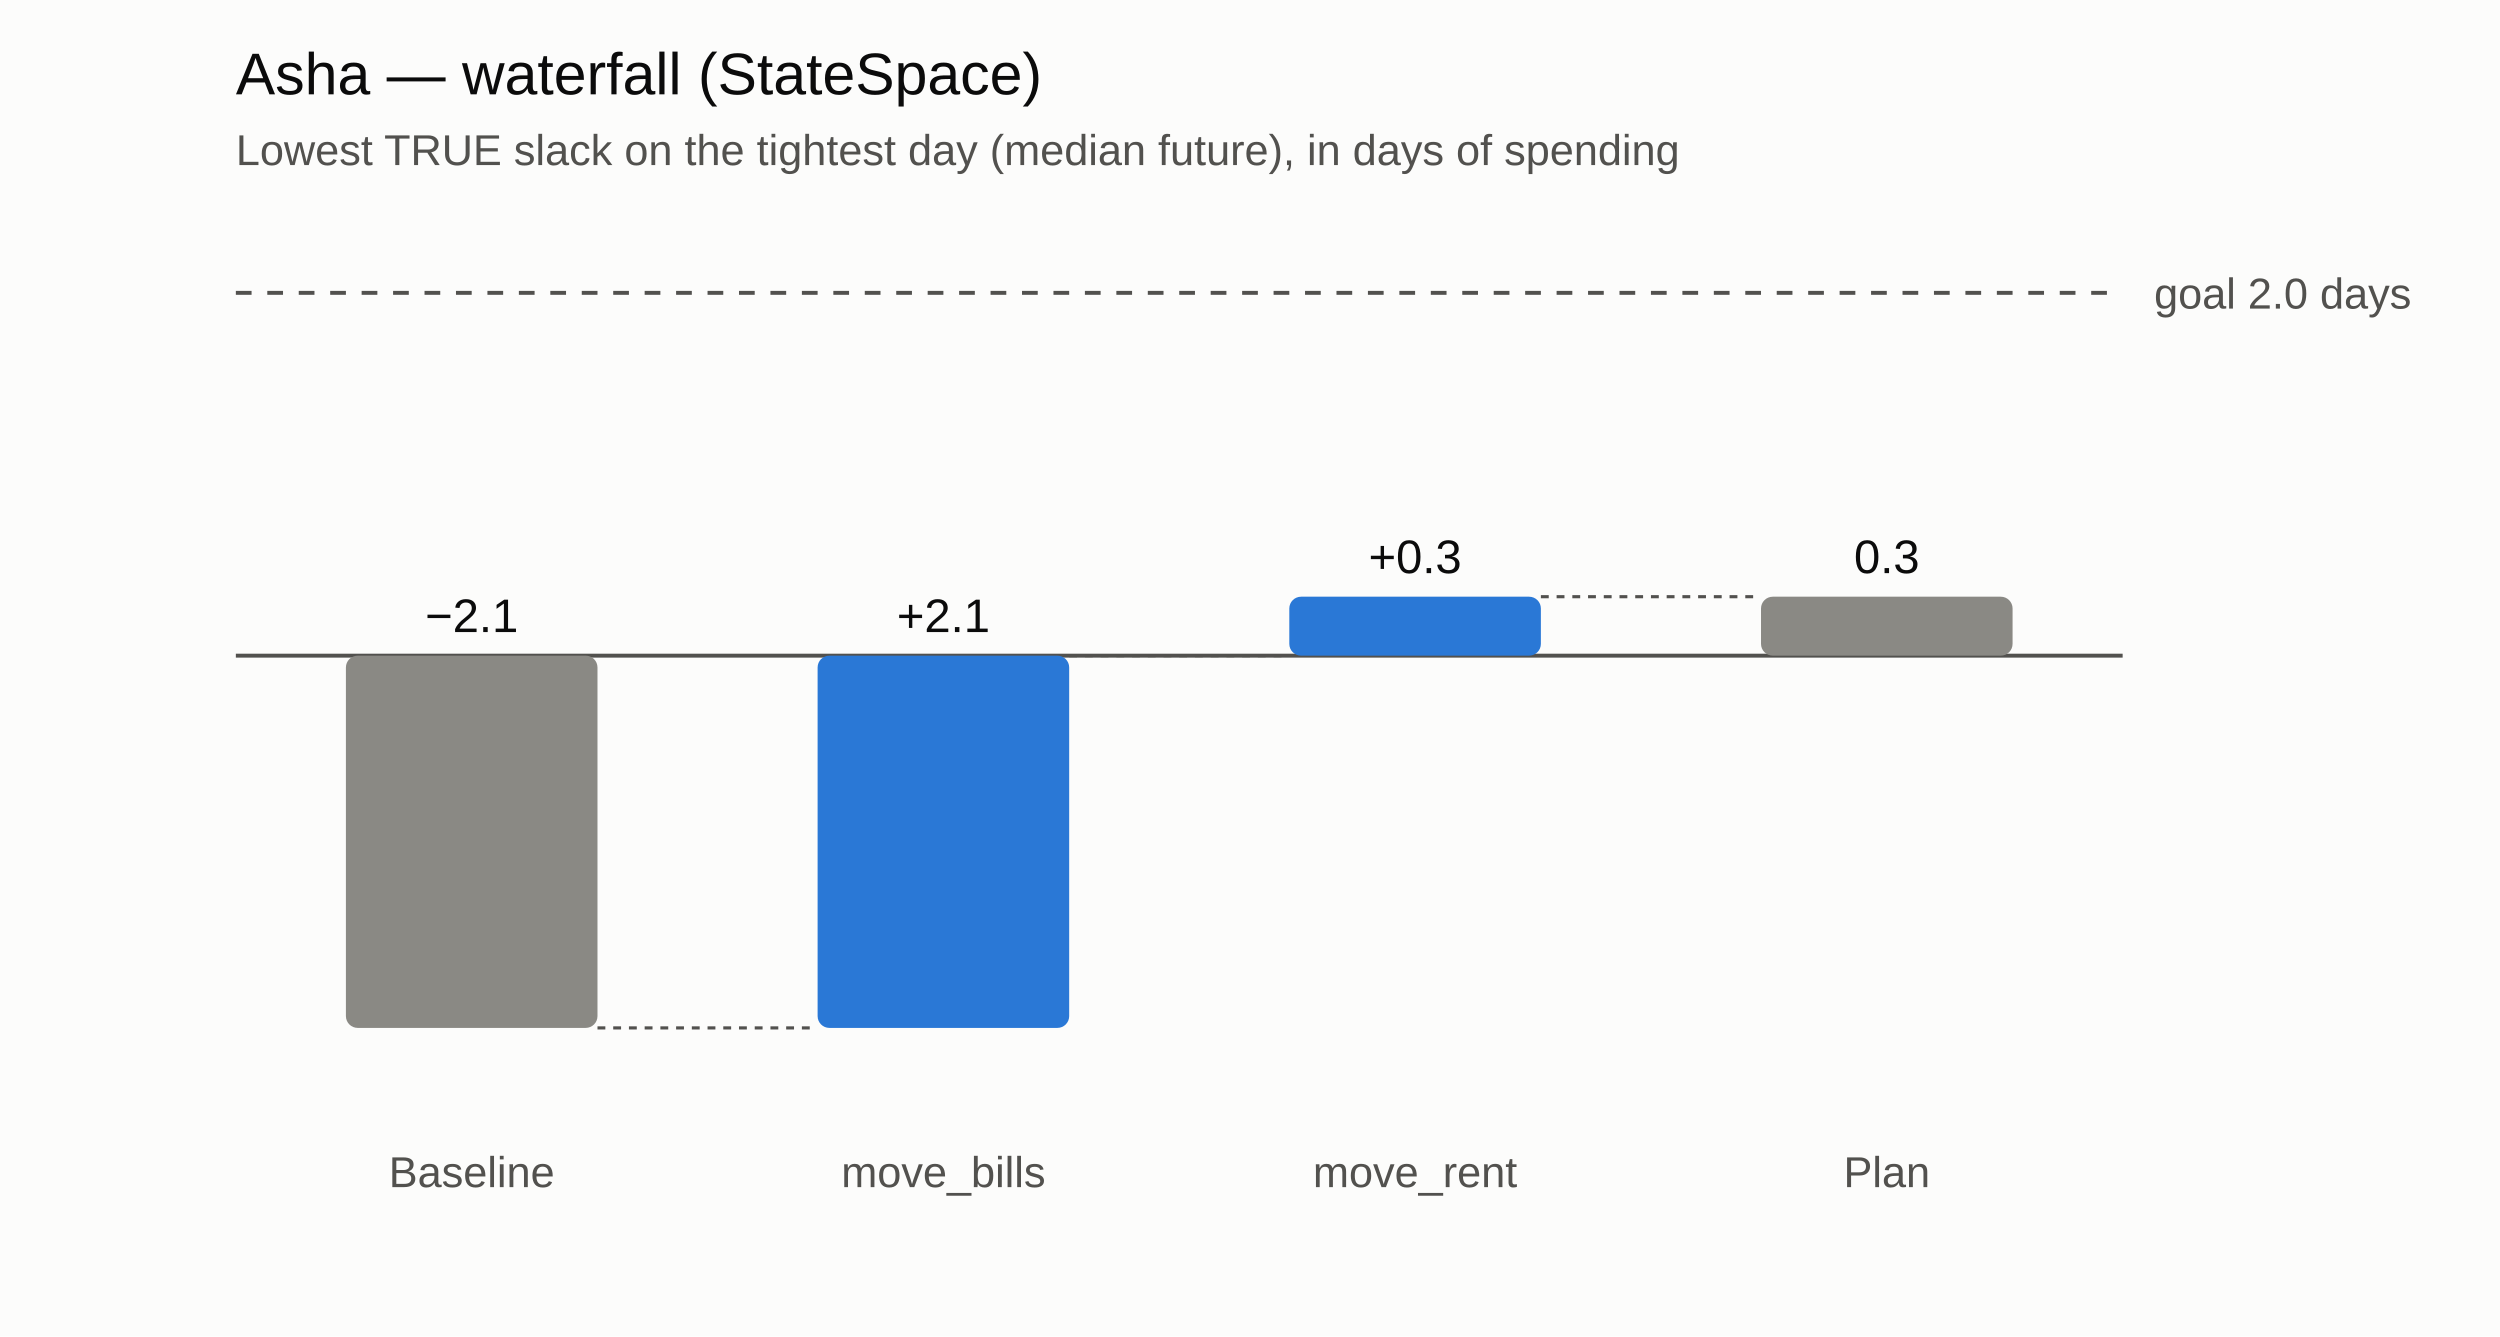
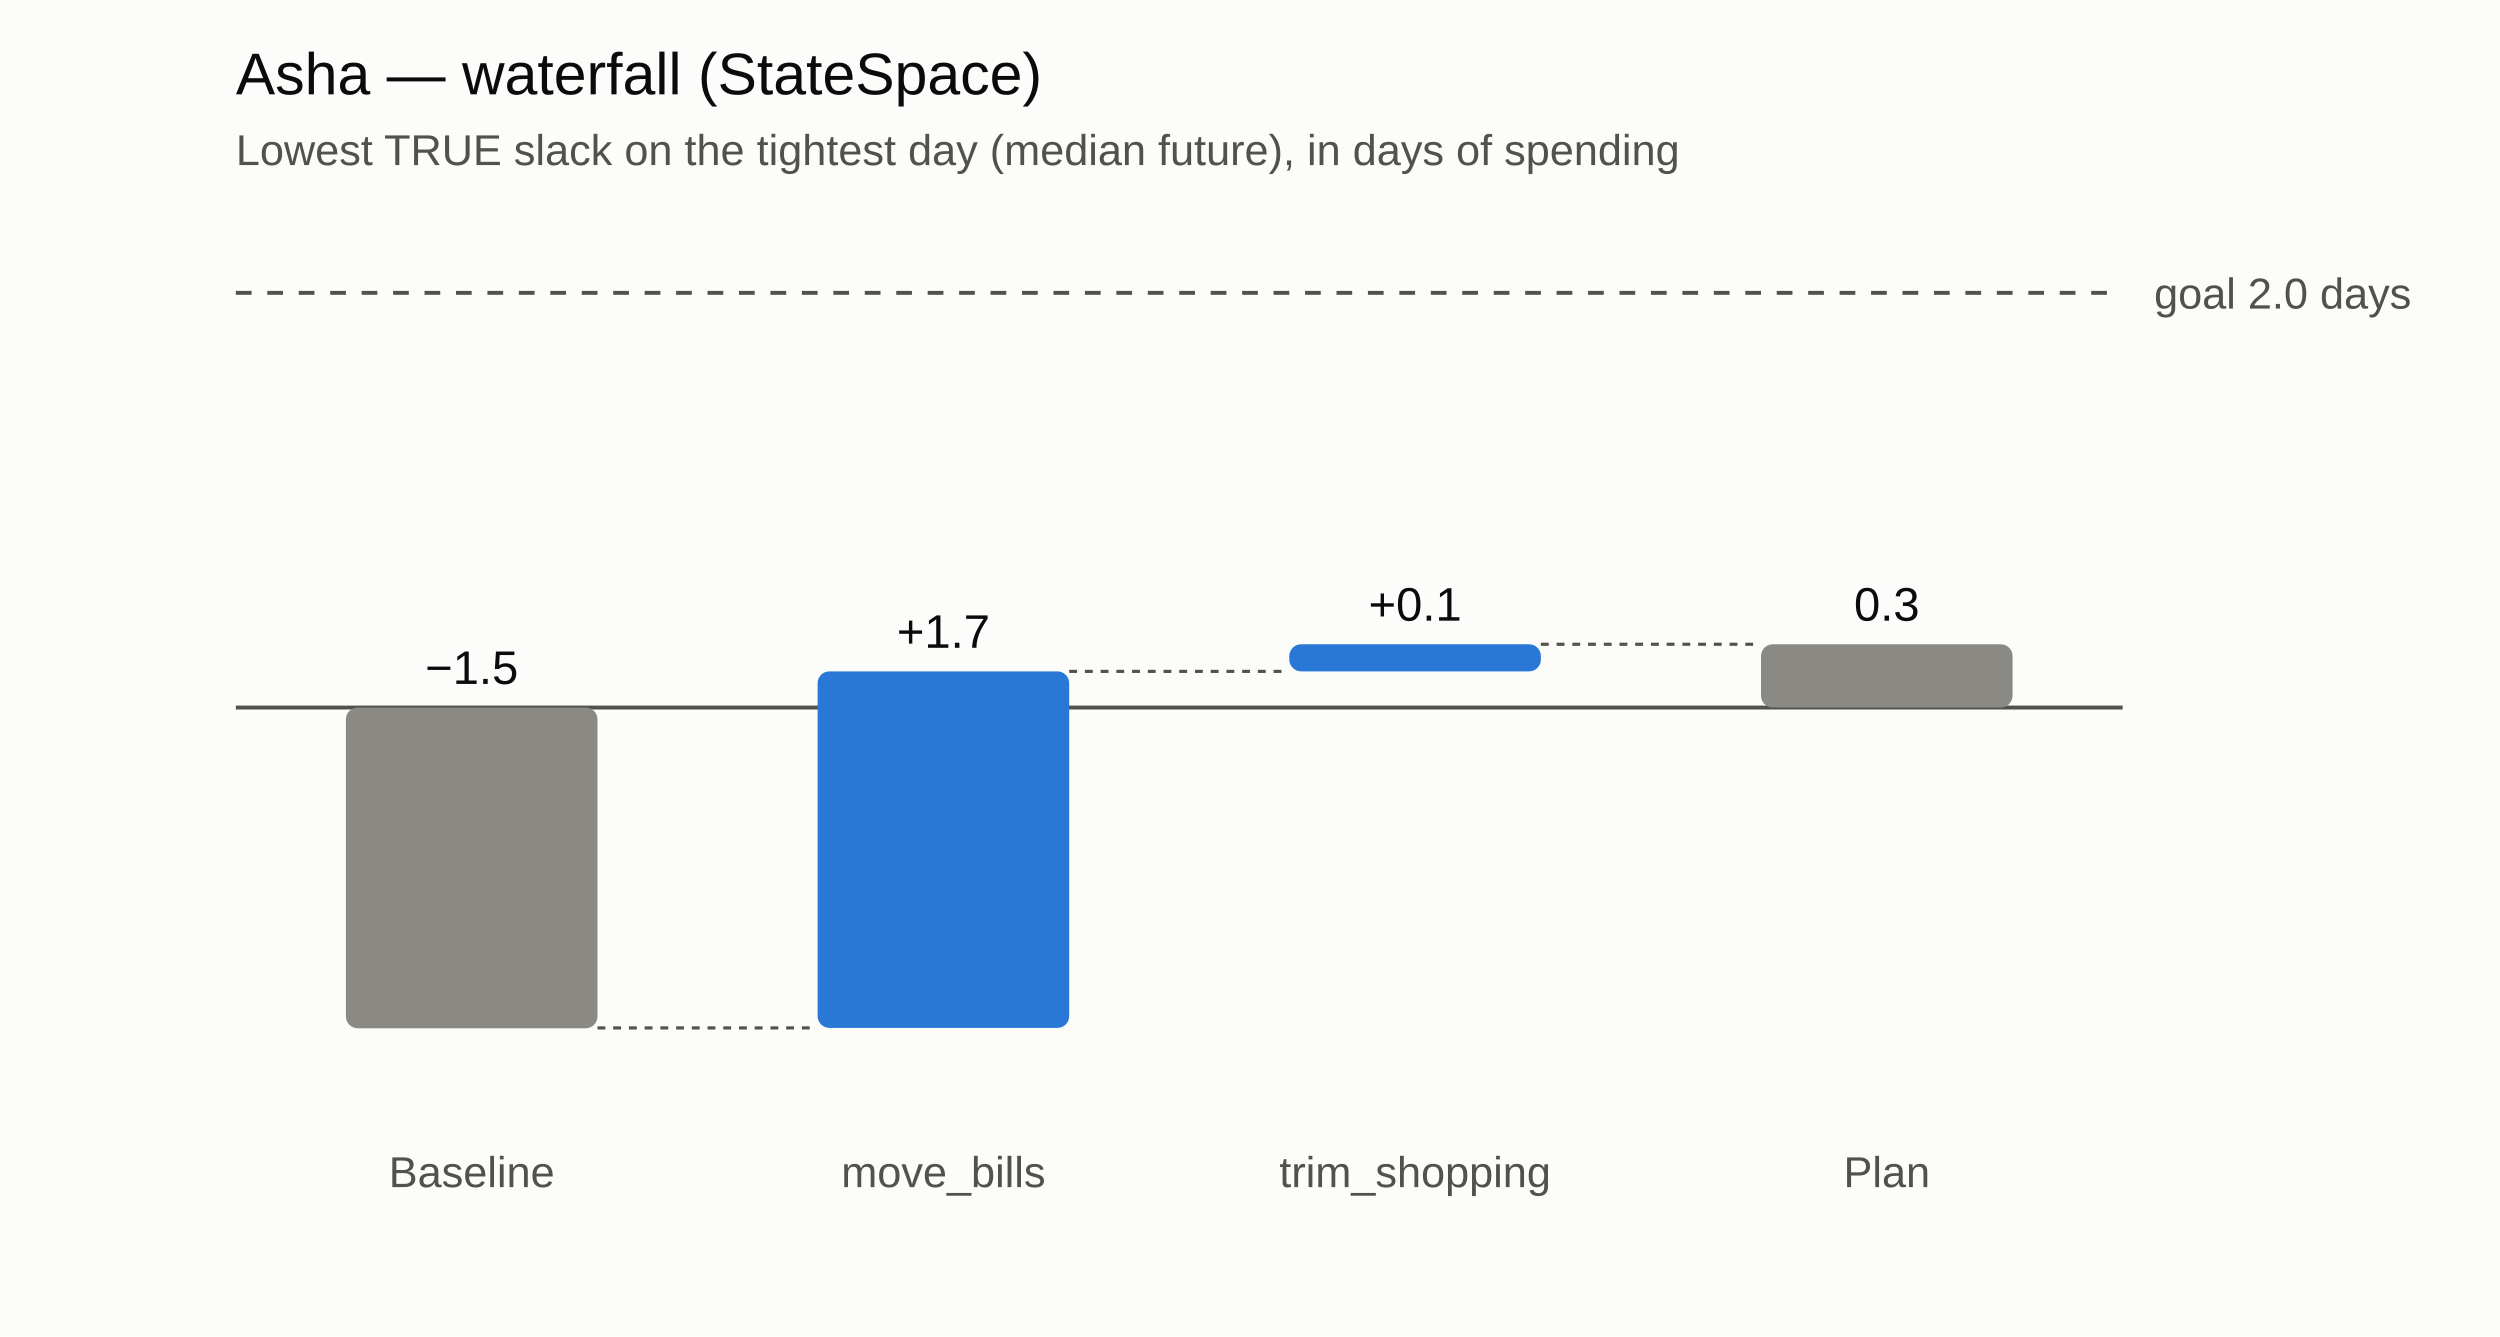
<svg xmlns="http://www.w3.org/2000/svg" viewBox="0 0 636 340" width="636" height="340" font-family="Arial, Helvetica, sans-serif" role="img" aria-label="Asha — waterfall (StateSpace)">
  <rect width="636" height="340" fill="#fcfcfb" />
  <text x="60" y="24" font-size="15" fill="#0b0b0b">Asha — waterfall (StateSpace)</text>
  <text x="60" y="42" font-size="11" fill="#52514e">Lowest TRUE slack on the tightest day (median future), in days of spending</text>
-   <line x1="60" x2="540" y1="166.8" y2="166.8" stroke="#52514e" />
+   <line x1="60" x2="540" y1="180" y2="180" stroke="#52514e" />
  <line x1="60" x2="540" y1="74.5" y2="74.5" stroke="#52514e" stroke-dasharray="4 4" />
  <text x="548" y="78.5" font-size="11" fill="#52514e">goal 2.0 days</text>
-   <rect x="88" y="166.8" width="64" height="94.7" rx="3" fill="#8a8984" />
-   <text x="120" y="160.8" font-size="12" fill="#0b0b0b" text-anchor="middle">−2.1</text>
+   <rect x="88" y="180" width="64" height="81.6" rx="3" fill="#8a8984" />
+   <text x="120" y="174" font-size="12" fill="#0b0b0b" text-anchor="middle">−1.5</text>
  <text x="120" y="302" font-size="11" fill="#52514e" text-anchor="middle">Baseline</text>
  <line x1="152" x2="208" y1="261.5" y2="261.5" stroke="#52514e" stroke-width="0.8" stroke-dasharray="2 2" />
-   <rect x="208" y="166.8" width="64" height="94.7" rx="3" fill="#2a78d6" />
-   <text x="240" y="160.8" font-size="12" fill="#0b0b0b" text-anchor="middle">+2.1</text>
+   <rect x="208" y="170.8" width="64" height="90.7" rx="3" fill="#2a78d6" />
+   <text x="240" y="164.8" font-size="12" fill="#0b0b0b" text-anchor="middle">+1.7</text>
  <text x="240" y="302" font-size="11" fill="#52514e" text-anchor="middle">move_bills</text>
-   <line x1="272" x2="328" y1="166.8" y2="166.8" stroke="#52514e" stroke-width="0.8" stroke-dasharray="2 2" />
-   <rect x="328" y="151.8" width="64" height="15" rx="3" fill="#2a78d6" />
-   <text x="360" y="145.8" font-size="12" fill="#0b0b0b" text-anchor="middle">+0.3</text>
-   <text x="360" y="302" font-size="11" fill="#52514e" text-anchor="middle">move_rent</text>
-   <line x1="392" x2="448" y1="151.8" y2="151.8" stroke="#52514e" stroke-width="0.8" stroke-dasharray="2 2" />
-   <rect x="448" y="151.8" width="64" height="15" rx="3" fill="#8a8984" />
-   <text x="480" y="145.8" font-size="12" fill="#0b0b0b" text-anchor="middle">0.3</text>
+   <line x1="272" x2="328" y1="170.8" y2="170.8" stroke="#52514e" stroke-width="0.8" stroke-dasharray="2 2" />
+   <rect x="328" y="163.9" width="64" height="6.9" rx="3" fill="#2a78d6" />
+   <text x="360" y="157.9" font-size="12" fill="#0b0b0b" text-anchor="middle">+0.1</text>
+   <text x="360" y="302" font-size="11" fill="#52514e" text-anchor="middle">trim_shopping</text>
+   <line x1="392" x2="448" y1="163.9" y2="163.9" stroke="#52514e" stroke-width="0.8" stroke-dasharray="2 2" />
+   <rect x="448" y="163.9" width="64" height="16.1" rx="3" fill="#8a8984" />
+   <text x="480" y="157.9" font-size="12" fill="#0b0b0b" text-anchor="middle">0.3</text>
  <text x="480" y="302" font-size="11" fill="#52514e" text-anchor="middle">Plan</text>
</svg>
